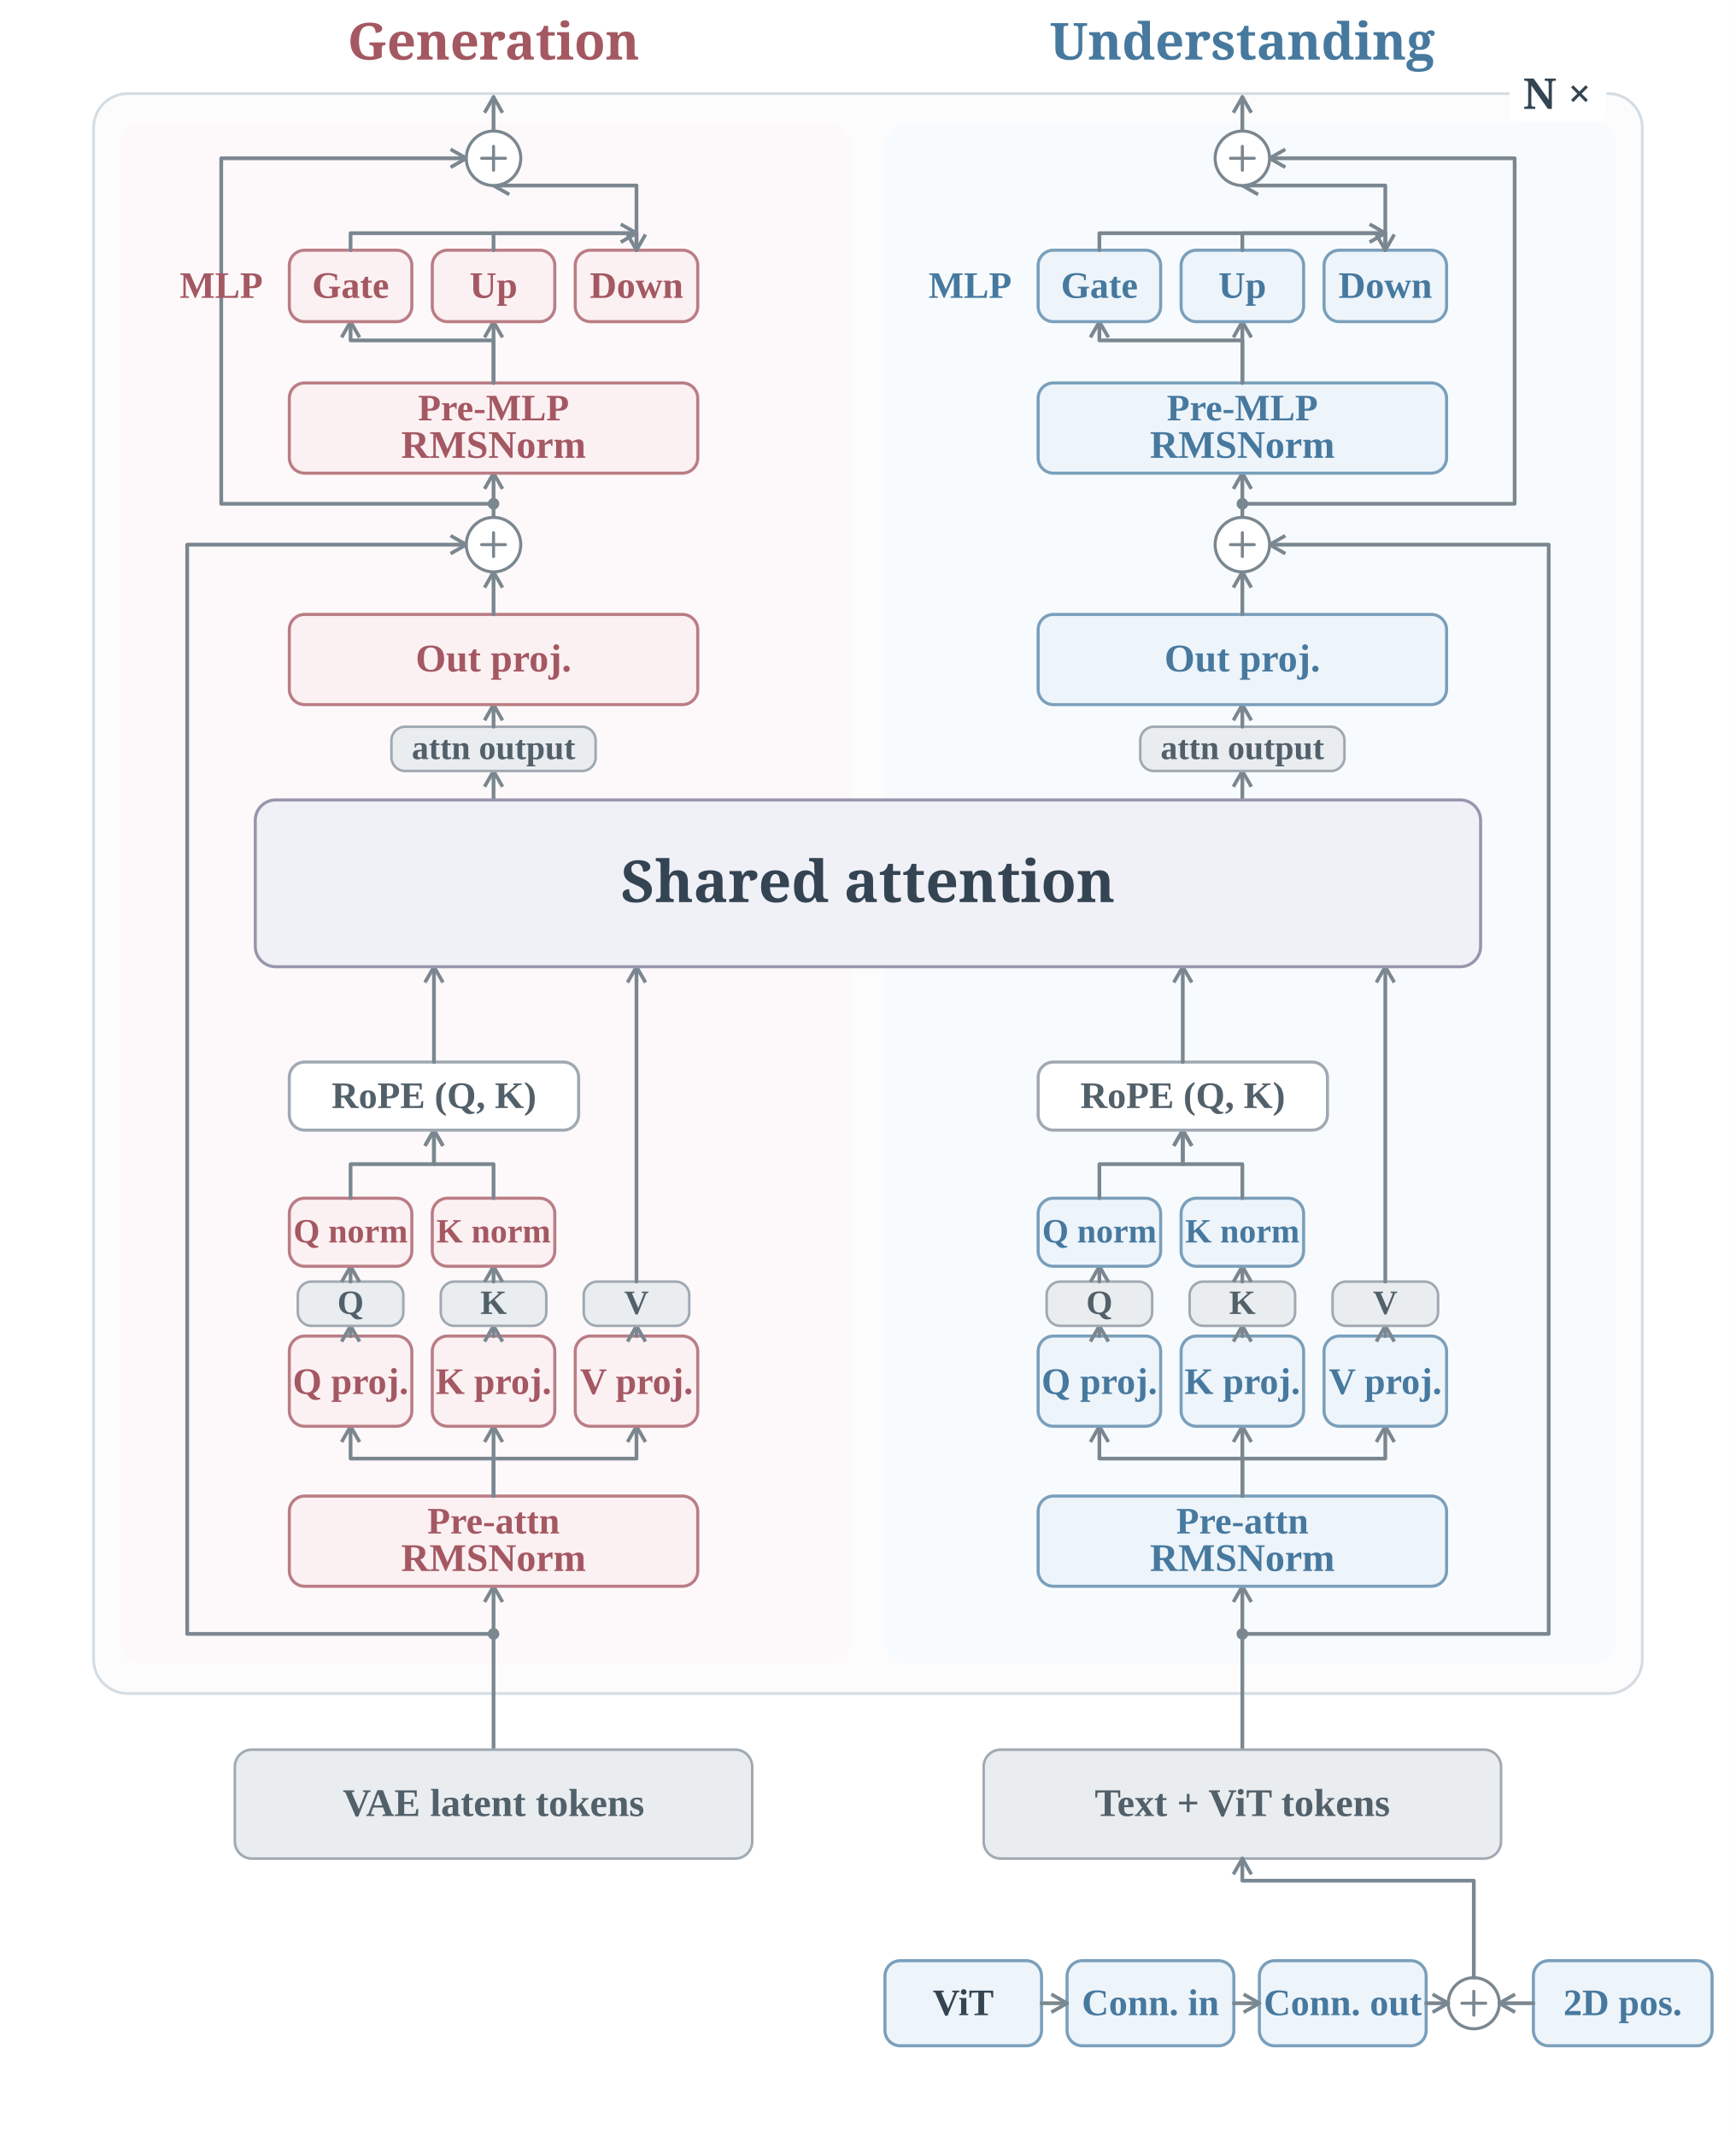
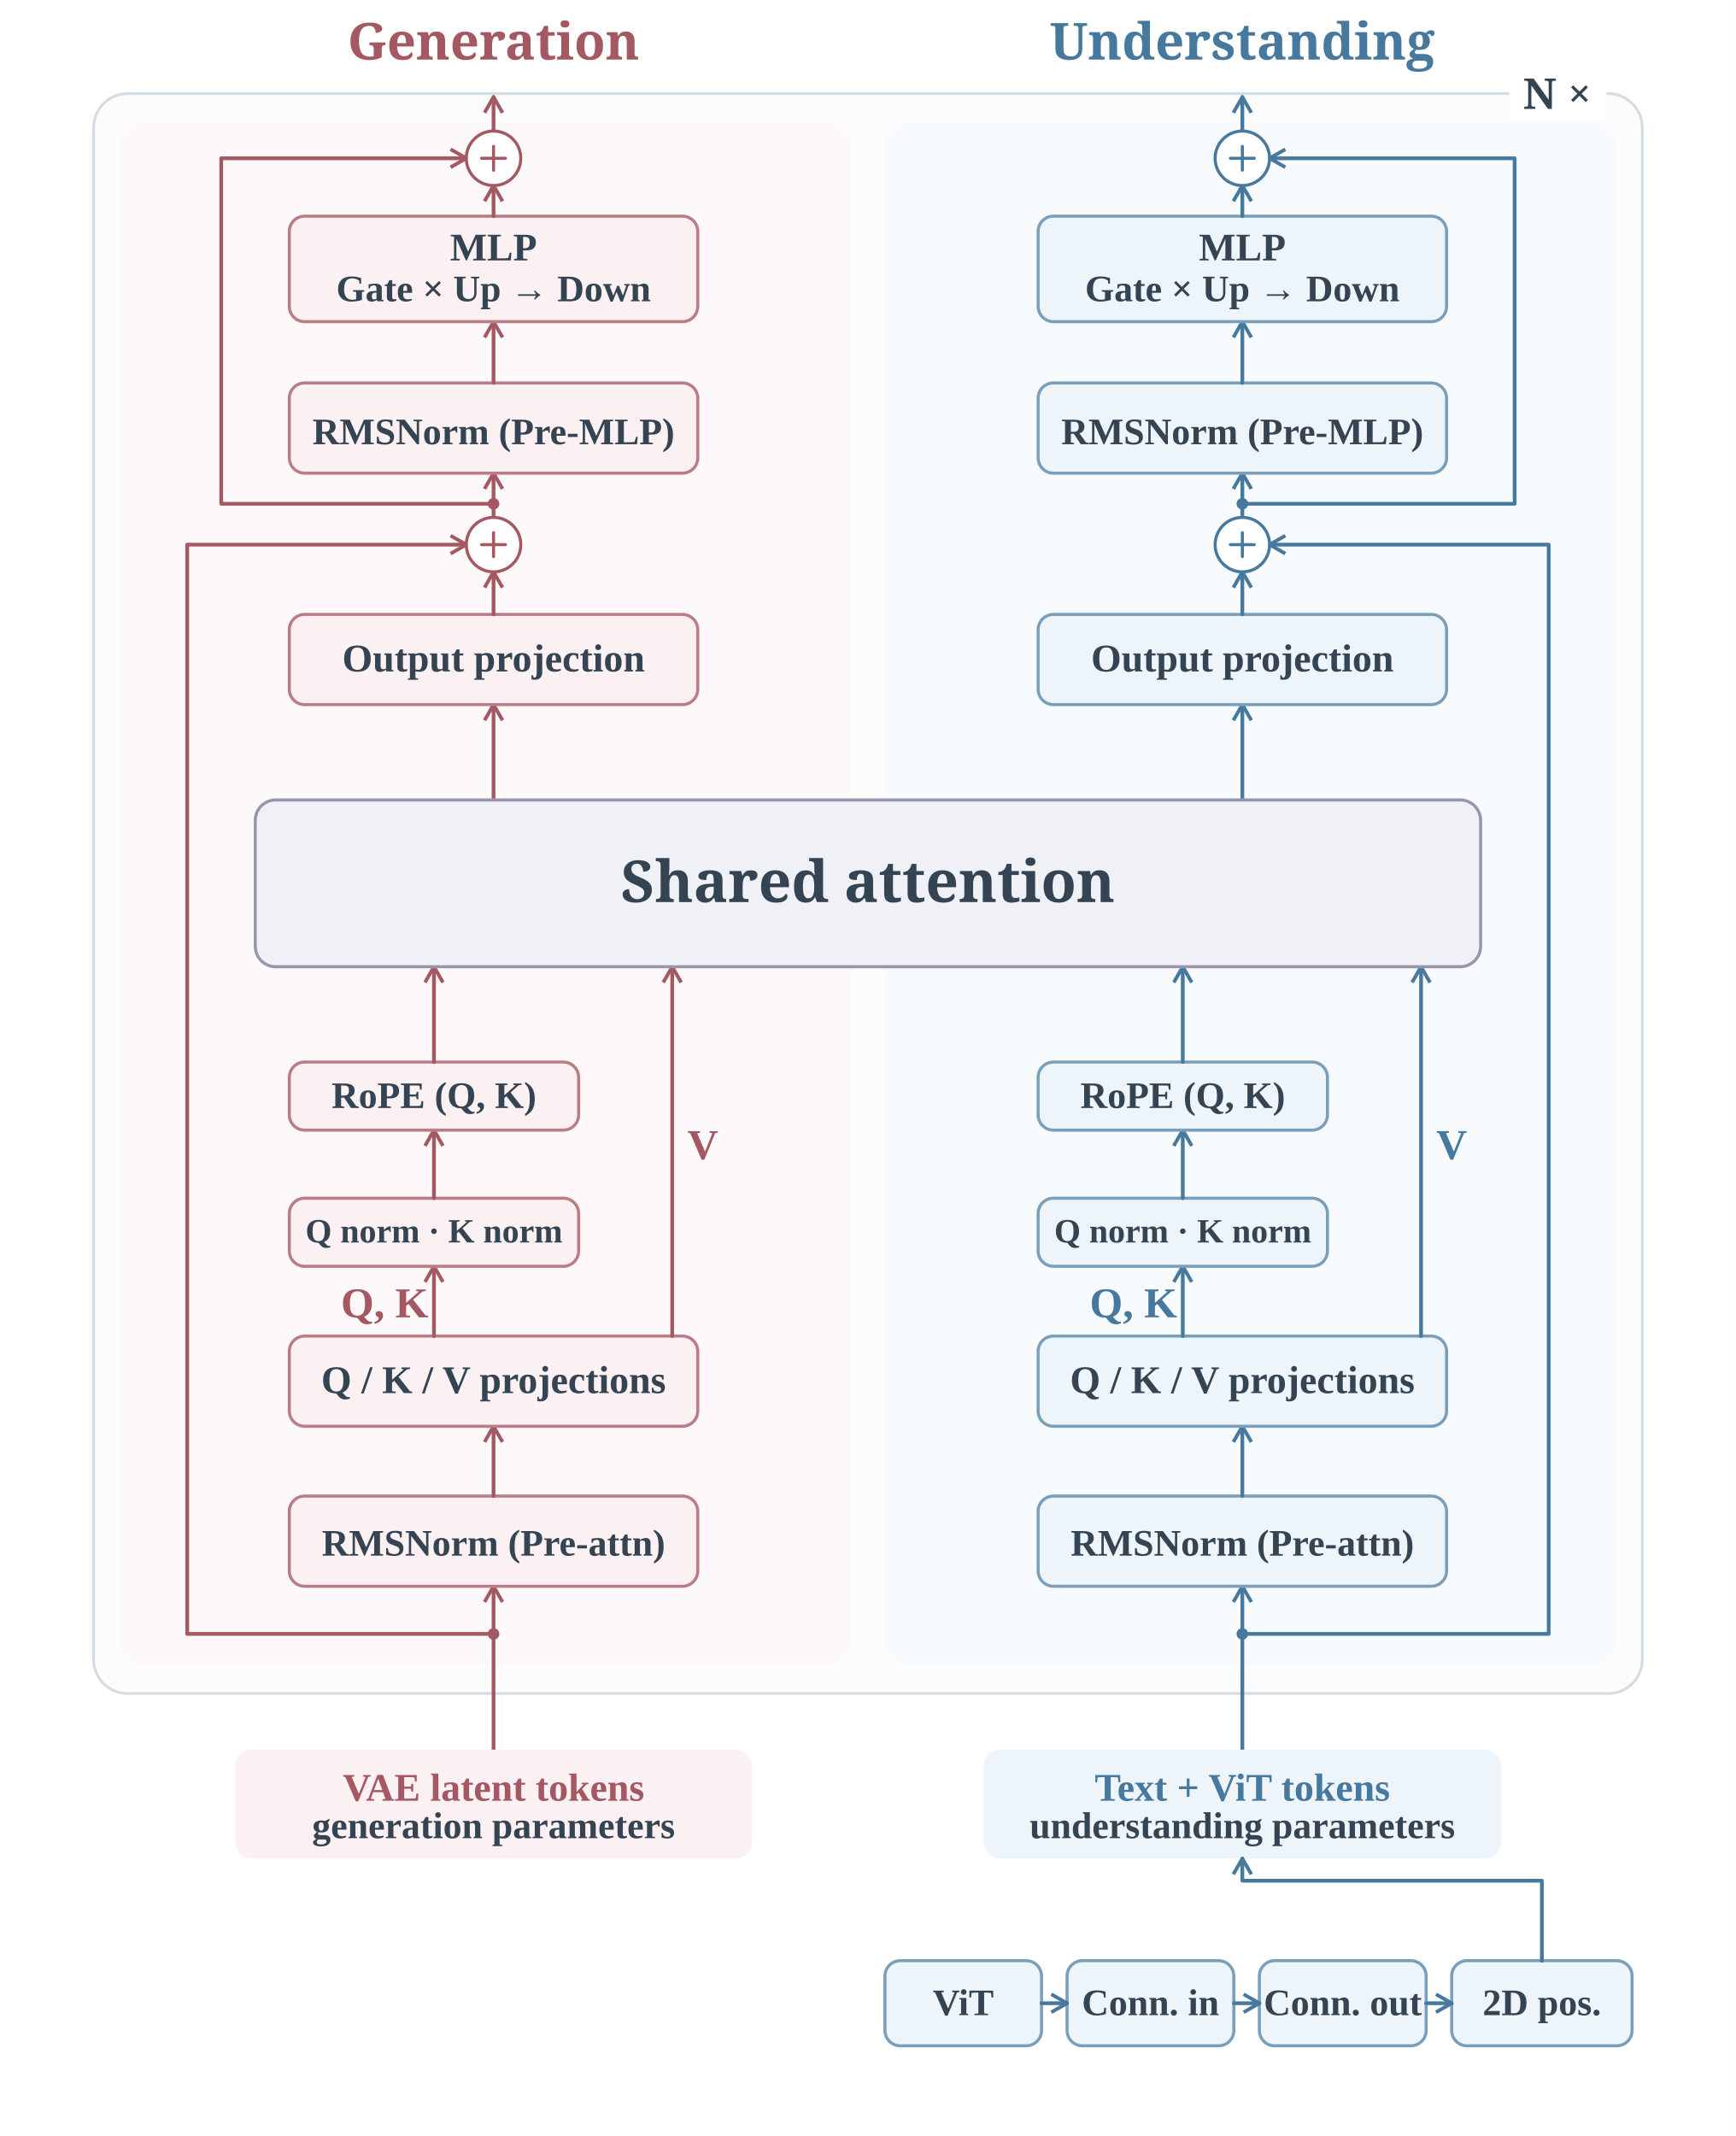
<svg xmlns="http://www.w3.org/2000/svg" viewBox="0 90 1020 1255" width="1020" height="1255" role="img" aria-labelledby="bagel-title bagel-desc">
  <defs>
    <marker id="arrow-g" viewBox="0 0 10 10" refX="8" refY="5" markerWidth="6" markerHeight="6" orient="auto-start-reverse">
-       <path d="M1 1L8 5L1 9" fill="none" stroke="#7b8790" stroke-width="1.6" stroke-linejoin="round" />
+       <path d="M1 1L8 5L1 9" fill="none" stroke="#a45862" stroke-width="1.6" stroke-linejoin="round" />
    </marker>
    <marker id="arrow-u" viewBox="0 0 10 10" refX="8" refY="5" markerWidth="6" markerHeight="6" orient="auto-start-reverse">
-       <path d="M1 1L8 5L1 9" fill="none" stroke="#7b8790" stroke-width="1.6" stroke-linejoin="round" />
+       <path d="M1 1L8 5L1 9" fill="none" stroke="#47799f" stroke-width="1.6" stroke-linejoin="round" />
    </marker>
    <marker id="arrow-n" viewBox="0 0 10 10" refX="8" refY="5" markerWidth="6" markerHeight="6" orient="auto-start-reverse">
      <path d="M1 1L8 5L1 9" fill="none" stroke="#5a6875" stroke-width="1.6" stroke-linejoin="round" />
    </marker>
    <style>
      text { font-family: 'Times New Roman', Times, 'Liberation Serif', serif; fill:#344452; text-anchor:middle; }
      .heading { font-family:'Cormorant Garamond', Georgia, serif; font-weight:600; }
      .module { font-size:23px; font-weight:700; }
      .detail { font-size:22px; font-weight:600; }
      .arrow-label { font-size:25px; font-weight:700; }
      .submodule { font-size:22px; font-weight:600; }
      .norm-label { font-size:20px; font-weight:600; }
      .input-module { font-size:22px; font-weight:700; }
      .code { font-family:ui-monospace, 'SFMono-Regular', Consolas, monospace; font-size:16px; }
      .wire { fill:none; stroke-width:2.2; stroke-linecap:round; stroke-linejoin:round; }
-       .g-wire { stroke:#7b8790; marker-end:url(#arrow-g); }
-       .u-wire { stroke:#7b8790; marker-end:url(#arrow-u); }
+       .g-wire { stroke:#a45862; marker-end:url(#arrow-g); }
+       .u-wire { stroke:#47799f; marker-end:url(#arrow-u); }
      .g-box { fill:#fbf0f2; stroke:#ba7d85; stroke-width:1.8; }
      .u-box { fill:#edf4fa; stroke:#7a9fbb; stroke-width:1.8; }
-       .tensor-box { fill:#e9edf0; stroke:#a0a9b2; stroke-width:1.5; }
-       .tensor-text { fill:#52606a; }
-       .operation-box { fill:#fff; stroke:#a0a9b2; stroke-width:1.8; }
-       .module-heading { font-size:22px; font-weight:700; }
      .g-text { fill:#a45862; }
      .u-text { fill:#47799f; }
    </style>
  </defs>
  <rect width="1020" height="1345" fill="#fff" />
  <text x="290" y="125" class="heading g-text" font-size="30">Generation</text>
  <text x="730" y="125" class="heading u-text" font-size="30">Understanding</text>
  <rect x="55" y="145" width="910" height="940" rx="20" fill="#fcfcfd" stroke="#d4dce3" stroke-width="1.6" />
  <rect x="70" y="162" width="430" height="906" rx="14" fill="#fdf9fa" />
  <rect x="520" y="162" width="430" height="906" rx="14" fill="#f8fbfd" />
  <rect x="887" y="130" width="57" height="31" rx="5" fill="#fff" />
  <text x="915" y="154" font-size="25" class="heading">N ×</text>
  <path d="M290 1050H110V410H274" class="wire g-wire" />
  <path d="M290 386H130V183H274" class="wire g-wire" />
  <path d="M730 1050H910V410H746" class="wire u-wire" />
  <path d="M730 386H890V183H746" class="wire u-wire" />
  <path d="M290 1118V1022" class="wire g-wire" />
  <rect x="170" y="969" width="240" height="53" rx="9" class="g-box" />
-   <text x="290" y="991" class="submodule g-text">Pre-attn</text>
-   <text x="290" y="1013" class="module g-text">RMSNorm</text>
-   <path d="M290 969V947H206V928" class="wire g-wire" />
+   <text x="290" y="1004" class="submodule">RMSNorm (Pre-attn)</text>
  <path d="M290 969V928" class="wire g-wire" />
-   <path d="M290 947H374V928" class="wire g-wire" />
-   <rect x="170" y="875" width="72" height="53" rx="9" class="g-box" />
-   <rect x="254" y="875" width="72" height="53" rx="9" class="g-box" />
-   <rect x="338" y="875" width="72" height="53" rx="9" class="g-box" />
-   <text x="206" y="909" class="submodule g-text">Q proj.</text>
-   <text x="290" y="909" class="submodule g-text">K proj.</text>
-   <text x="374" y="909" class="submodule g-text">V proj.</text>
-   <path d="M206 875V869" class="wire g-wire" />
-   <path d="M290 875V869" class="wire g-wire" />
-   <path d="M374 875V869" class="wire g-wire" />
-   <rect x="175" y="843" width="62" height="26" rx="8" class="tensor-box" />
-   <rect x="259" y="843" width="62" height="26" rx="8" class="tensor-box" />
-   <rect x="343" y="843" width="62" height="26" rx="8" class="tensor-box" />
-   <text x="206" y="862" class="norm-label tensor-text">Q</text>
-   <text x="290" y="862" class="norm-label tensor-text">K</text>
-   <text x="374" y="862" class="norm-label tensor-text">V</text>
-   <path d="M206 843V834" class="wire g-wire" />
-   <path d="M290 843V834" class="wire g-wire" />
-   <rect x="170" y="794" width="72" height="40" rx="9" class="g-box" />
-   <rect x="254" y="794" width="72" height="40" rx="9" class="g-box" />
-   <text x="206" y="820" class="norm-label g-text">Q norm</text>
-   <text x="290" y="820" class="norm-label g-text">K norm</text>
-   <path d="M206 794V774H255V754" class="wire g-wire" />
-   <path d="M290 794V774H255V754" class="wire g-wire" />
-   <rect x="170" y="714" width="170" height="40" rx="9" class="operation-box" />
-   <text x="255" y="741" class="detail tensor-text">RoPE (Q, K)</text>
+   <rect x="170" y="875" width="240" height="53" rx="9" class="g-box" />
+   <text x="290.0" y="908.5" class="module">Q / K / V projections</text>
+   <path d="M255 875V834" class="wire g-wire" />
+   <rect x="170" y="794" width="170" height="40" rx="9" class="g-box" />
+   <text x="255" y="820" class="norm-label">Q norm · K norm</text>
+   <path d="M255 794V754" class="wire g-wire" />
+   <rect x="170" y="714" width="170" height="40" rx="9" class="g-box" />
+   <text x="255.0" y="741.0" class="detail">RoPE (Q, K)</text>
  <path d="M255 714V658" class="wire g-wire" />
-   <path d="M374 843V658" class="wire g-wire" />
-   <path d="M290 560V543" class="wire g-wire" />
-   <rect x="230" y="517" width="120" height="26" rx="8" class="tensor-box" />
-   <text x="290" y="536" class="norm-label tensor-text">attn output</text>
-   <path d="M290 517V504" class="wire g-wire" />
+   <path d="M395 875V658" class="wire g-wire" />
+   <text x="226" y="864" class="arrow-label g-text">Q, K</text>
+   <text x="413" y="771" class="arrow-label g-text">V</text>
+   <path d="M290 560V504" class="wire g-wire" />
  <rect x="170" y="451" width="240" height="53" rx="9" class="g-box" />
-   <text x="290" y="484.5" class="module g-text">Out proj.</text>
+   <text x="290.0" y="484.5" class="module">Output projection</text>
  <path d="M290 451V426" class="wire g-wire" />
  <path d="M290 394V368" class="wire g-wire" />
  <rect x="170" y="315" width="240" height="53" rx="9" class="g-box" />
-   <text x="290" y="337" class="submodule g-text">Pre-MLP</text>
-   <text x="290" y="359" class="module g-text">RMSNorm</text>
-   <text x="130" y="265" class="module-heading g-text">MLP</text>
-   <path d="M290 315V290H206V279" class="wire g-wire" />
+   <text x="290" y="351" class="submodule">RMSNorm (Pre-MLP)</text>
  <path d="M290 315V279" class="wire g-wire" />
-   <rect x="170" y="237" width="72" height="42" rx="9" class="g-box" />
-   <rect x="254" y="237" width="72" height="42" rx="9" class="g-box" />
-   <rect x="338" y="237" width="72" height="42" rx="9" class="g-box" />
-   <text x="206" y="265" class="submodule g-text">Gate</text>
-   <text x="290" y="265" class="submodule g-text">Up</text>
-   <text x="374" y="265" class="submodule g-text">Down</text>
-   <path d="M206 237V227H374V237" class="wire g-wire" />
-   <path d="M290 237V227H374" class="wire g-wire" />
-   <path d="M374 237V199H290" class="wire g-wire" />
+   <rect x="170" y="217" width="240" height="62" rx="9" class="g-box" />
+   <text x="290" y="243" class="module">MLP</text>
+   <text x="290" y="267" class="submodule">Gate × Up → Down</text>
+   <path d="M290 217V199" class="wire g-wire" />
  <path d="M290 167V147" class="wire g-wire" />
-   <circle cx="290" cy="410" r="16" fill="#fff" stroke="#7b8790" stroke-width="1.8" />
-   <path d="M283 410H297M290 403V417" fill="none" stroke="#7b8790" stroke-width="1.8" stroke-linecap="round" />
-   <circle cx="290" cy="183" r="16" fill="#fff" stroke="#7b8790" stroke-width="1.8" />
-   <path d="M283 183H297M290 176V190" fill="none" stroke="#7b8790" stroke-width="1.8" stroke-linecap="round" />
-   <circle cx="290" cy="1050" r="3.4" fill="#7b8790" />
-   <circle cx="290" cy="386" r="3.4" fill="#7b8790" />
+   <circle cx="290" cy="410" r="16" fill="#fff" stroke="#a45862" stroke-width="1.8" />
+   <path d="M283 410H297M290 403V417" fill="none" stroke="#a45862" stroke-width="1.8" stroke-linecap="round" />
+   <circle cx="290" cy="183" r="16" fill="#fff" stroke="#a45862" stroke-width="1.8" />
+   <path d="M283 183H297M290 176V190" fill="none" stroke="#a45862" stroke-width="1.8" stroke-linecap="round" />
+   <circle cx="290" cy="1050" r="3.4" fill="#a45862" />
+   <circle cx="290" cy="386" r="3.4" fill="#a45862" />
  <path d="M730 1118V1022" class="wire u-wire" />
  <rect x="610" y="969" width="240" height="53" rx="9" class="u-box" />
-   <text x="730" y="991" class="submodule u-text">Pre-attn</text>
-   <text x="730" y="1013" class="module u-text">RMSNorm</text>
-   <path d="M730 969V947H646V928" class="wire u-wire" />
+   <text x="730" y="1004" class="submodule">RMSNorm (Pre-attn)</text>
  <path d="M730 969V928" class="wire u-wire" />
-   <path d="M730 947H814V928" class="wire u-wire" />
-   <rect x="610" y="875" width="72" height="53" rx="9" class="u-box" />
-   <rect x="694" y="875" width="72" height="53" rx="9" class="u-box" />
-   <rect x="778" y="875" width="72" height="53" rx="9" class="u-box" />
-   <text x="646" y="909" class="submodule u-text">Q proj.</text>
-   <text x="730" y="909" class="submodule u-text">K proj.</text>
-   <text x="814" y="909" class="submodule u-text">V proj.</text>
-   <path d="M646 875V869" class="wire u-wire" />
-   <path d="M730 875V869" class="wire u-wire" />
-   <path d="M814 875V869" class="wire u-wire" />
-   <rect x="615" y="843" width="62" height="26" rx="8" class="tensor-box" />
-   <rect x="699" y="843" width="62" height="26" rx="8" class="tensor-box" />
-   <rect x="783" y="843" width="62" height="26" rx="8" class="tensor-box" />
-   <text x="646" y="862" class="norm-label tensor-text">Q</text>
-   <text x="730" y="862" class="norm-label tensor-text">K</text>
-   <text x="814" y="862" class="norm-label tensor-text">V</text>
-   <path d="M646 843V834" class="wire u-wire" />
-   <path d="M730 843V834" class="wire u-wire" />
-   <rect x="610" y="794" width="72" height="40" rx="9" class="u-box" />
-   <rect x="694" y="794" width="72" height="40" rx="9" class="u-box" />
-   <text x="646" y="820" class="norm-label u-text">Q norm</text>
-   <text x="730" y="820" class="norm-label u-text">K norm</text>
-   <path d="M646 794V774H695V754" class="wire u-wire" />
-   <path d="M730 794V774H695V754" class="wire u-wire" />
-   <rect x="610" y="714" width="170" height="40" rx="9" class="operation-box" />
-   <text x="695" y="741" class="detail tensor-text">RoPE (Q, K)</text>
+   <rect x="610" y="875" width="240" height="53" rx="9" class="u-box" />
+   <text x="730.0" y="908.5" class="module">Q / K / V projections</text>
+   <path d="M695 875V834" class="wire u-wire" />
+   <rect x="610" y="794" width="170" height="40" rx="9" class="u-box" />
+   <text x="695" y="820" class="norm-label">Q norm · K norm</text>
+   <path d="M695 794V754" class="wire u-wire" />
+   <rect x="610" y="714" width="170" height="40" rx="9" class="u-box" />
+   <text x="695.0" y="741.0" class="detail">RoPE (Q, K)</text>
  <path d="M695 714V658" class="wire u-wire" />
-   <path d="M814 843V658" class="wire u-wire" />
-   <path d="M730 560V543" class="wire u-wire" />
-   <rect x="670" y="517" width="120" height="26" rx="8" class="tensor-box" />
-   <text x="730" y="536" class="norm-label tensor-text">attn output</text>
-   <path d="M730 517V504" class="wire u-wire" />
+   <path d="M835 875V658" class="wire u-wire" />
+   <text x="666" y="864" class="arrow-label u-text">Q, K</text>
+   <text x="853" y="771" class="arrow-label u-text">V</text>
+   <path d="M730 560V504" class="wire u-wire" />
  <rect x="610" y="451" width="240" height="53" rx="9" class="u-box" />
-   <text x="730" y="484.5" class="module u-text">Out proj.</text>
+   <text x="730.0" y="484.5" class="module">Output projection</text>
  <path d="M730 451V426" class="wire u-wire" />
  <path d="M730 394V368" class="wire u-wire" />
  <rect x="610" y="315" width="240" height="53" rx="9" class="u-box" />
-   <text x="730" y="337" class="submodule u-text">Pre-MLP</text>
-   <text x="730" y="359" class="module u-text">RMSNorm</text>
-   <text x="570" y="265" class="module-heading u-text">MLP</text>
-   <path d="M730 315V290H646V279" class="wire u-wire" />
+   <text x="730" y="351" class="submodule">RMSNorm (Pre-MLP)</text>
  <path d="M730 315V279" class="wire u-wire" />
-   <rect x="610" y="237" width="72" height="42" rx="9" class="u-box" />
-   <rect x="694" y="237" width="72" height="42" rx="9" class="u-box" />
-   <rect x="778" y="237" width="72" height="42" rx="9" class="u-box" />
-   <text x="646" y="265" class="submodule u-text">Gate</text>
-   <text x="730" y="265" class="submodule u-text">Up</text>
-   <text x="814" y="265" class="submodule u-text">Down</text>
-   <path d="M646 237V227H814V237" class="wire u-wire" />
-   <path d="M730 237V227H814" class="wire u-wire" />
-   <path d="M814 237V199H730" class="wire u-wire" />
+   <rect x="610" y="217" width="240" height="62" rx="9" class="u-box" />
+   <text x="730" y="243" class="module">MLP</text>
+   <text x="730" y="267" class="submodule">Gate × Up → Down</text>
+   <path d="M730 217V199" class="wire u-wire" />
  <path d="M730 167V147" class="wire u-wire" />
-   <circle cx="730" cy="410" r="16" fill="#fff" stroke="#7b8790" stroke-width="1.8" />
-   <path d="M723 410H737M730 403V417" fill="none" stroke="#7b8790" stroke-width="1.8" stroke-linecap="round" />
-   <circle cx="730" cy="183" r="16" fill="#fff" stroke="#7b8790" stroke-width="1.8" />
-   <path d="M723 183H737M730 176V190" fill="none" stroke="#7b8790" stroke-width="1.8" stroke-linecap="round" />
-   <circle cx="730" cy="1050" r="3.4" fill="#7b8790" />
-   <circle cx="730" cy="386" r="3.4" fill="#7b8790" />
+   <circle cx="730" cy="410" r="16" fill="#fff" stroke="#47799f" stroke-width="1.8" />
+   <path d="M723 410H737M730 403V417" fill="none" stroke="#47799f" stroke-width="1.8" stroke-linecap="round" />
+   <circle cx="730" cy="183" r="16" fill="#fff" stroke="#47799f" stroke-width="1.8" />
+   <path d="M723 183H737M730 176V190" fill="none" stroke="#47799f" stroke-width="1.8" stroke-linecap="round" />
+   <circle cx="730" cy="1050" r="3.4" fill="#47799f" />
+   <circle cx="730" cy="386" r="3.4" fill="#47799f" />
  <rect x="150" y="560" width="720" height="98" rx="12" fill="#f0f0f7" stroke="#9995ad" stroke-width="1.8" />
  <text x="510" y="620" class="heading" font-size="34" font-weight="700" fill="#514f66">Shared attention</text>
-   <rect x="138" y="1118" width="304" height="64" rx="10" class="tensor-box" />
-   <text x="290" y="1157" class="module tensor-text">VAE latent tokens</text>
-   <rect x="578" y="1118" width="304" height="64" rx="10" class="tensor-box" />
-   <text x="730" y="1157" class="module tensor-text">Text + ViT tokens</text>
+   <rect x="138" y="1118" width="304" height="64" rx="10" fill="#fbf0f2" />
+   <text x="290" y="1148" class="module g-text">VAE latent tokens</text>
+   <text x="290" y="1170" class="detail">generation parameters</text>
+   <rect x="578" y="1118" width="304" height="64" rx="10" fill="#edf4fa" />
+   <text x="730" y="1148" class="module u-text">Text + ViT tokens</text>
+   <text x="730" y="1170" class="detail">understanding parameters</text>
  <rect x="520" y="1242" width="92" height="50" rx="9" class="u-box" />
  <text x="566" y="1274" class="input-module">ViT</text>
  <rect x="627" y="1242" width="98" height="50" rx="9" class="u-box" />
-   <text x="676" y="1274" class="input-module u-text">Conn. in</text>
+   <text x="676" y="1274" class="input-module">Conn. in</text>
  <rect x="740" y="1242" width="98" height="50" rx="9" class="u-box" />
-   <text x="789" y="1274" class="input-module u-text">Conn. out</text>
-   <circle cx="866" cy="1267" r="15" fill="#fff" stroke="#7b8790" stroke-width="1.8" />
-   <path d="M859 1267H873M866 1260V1274" fill="none" stroke="#7b8790" stroke-width="1.8" stroke-linecap="round" />
-   <rect x="901" y="1242" width="105" height="50" rx="9" class="u-box" />
-   <text x="953.5" y="1274" class="input-module u-text">2D pos.</text>
+   <text x="789" y="1274" class="input-module">Conn. out</text>
+   <rect x="853" y="1242" width="106" height="50" rx="9" class="u-box" />
+   <text x="906" y="1274" class="input-module">2D pos.</text>
  <path d="M612 1267H627" class="wire u-wire" />
  <path d="M725 1267H740" class="wire u-wire" />
-   <path d="M838 1267H851" class="wire u-wire" />
-   <path d="M901 1267H881" class="wire u-wire" />
-   <path d="M866 1252V1195H730V1182" class="wire u-wire" />
+   <path d="M838 1267H853" class="wire u-wire" />
+   <path d="M906 1242V1195H730V1182" class="wire u-wire" />
</svg>
